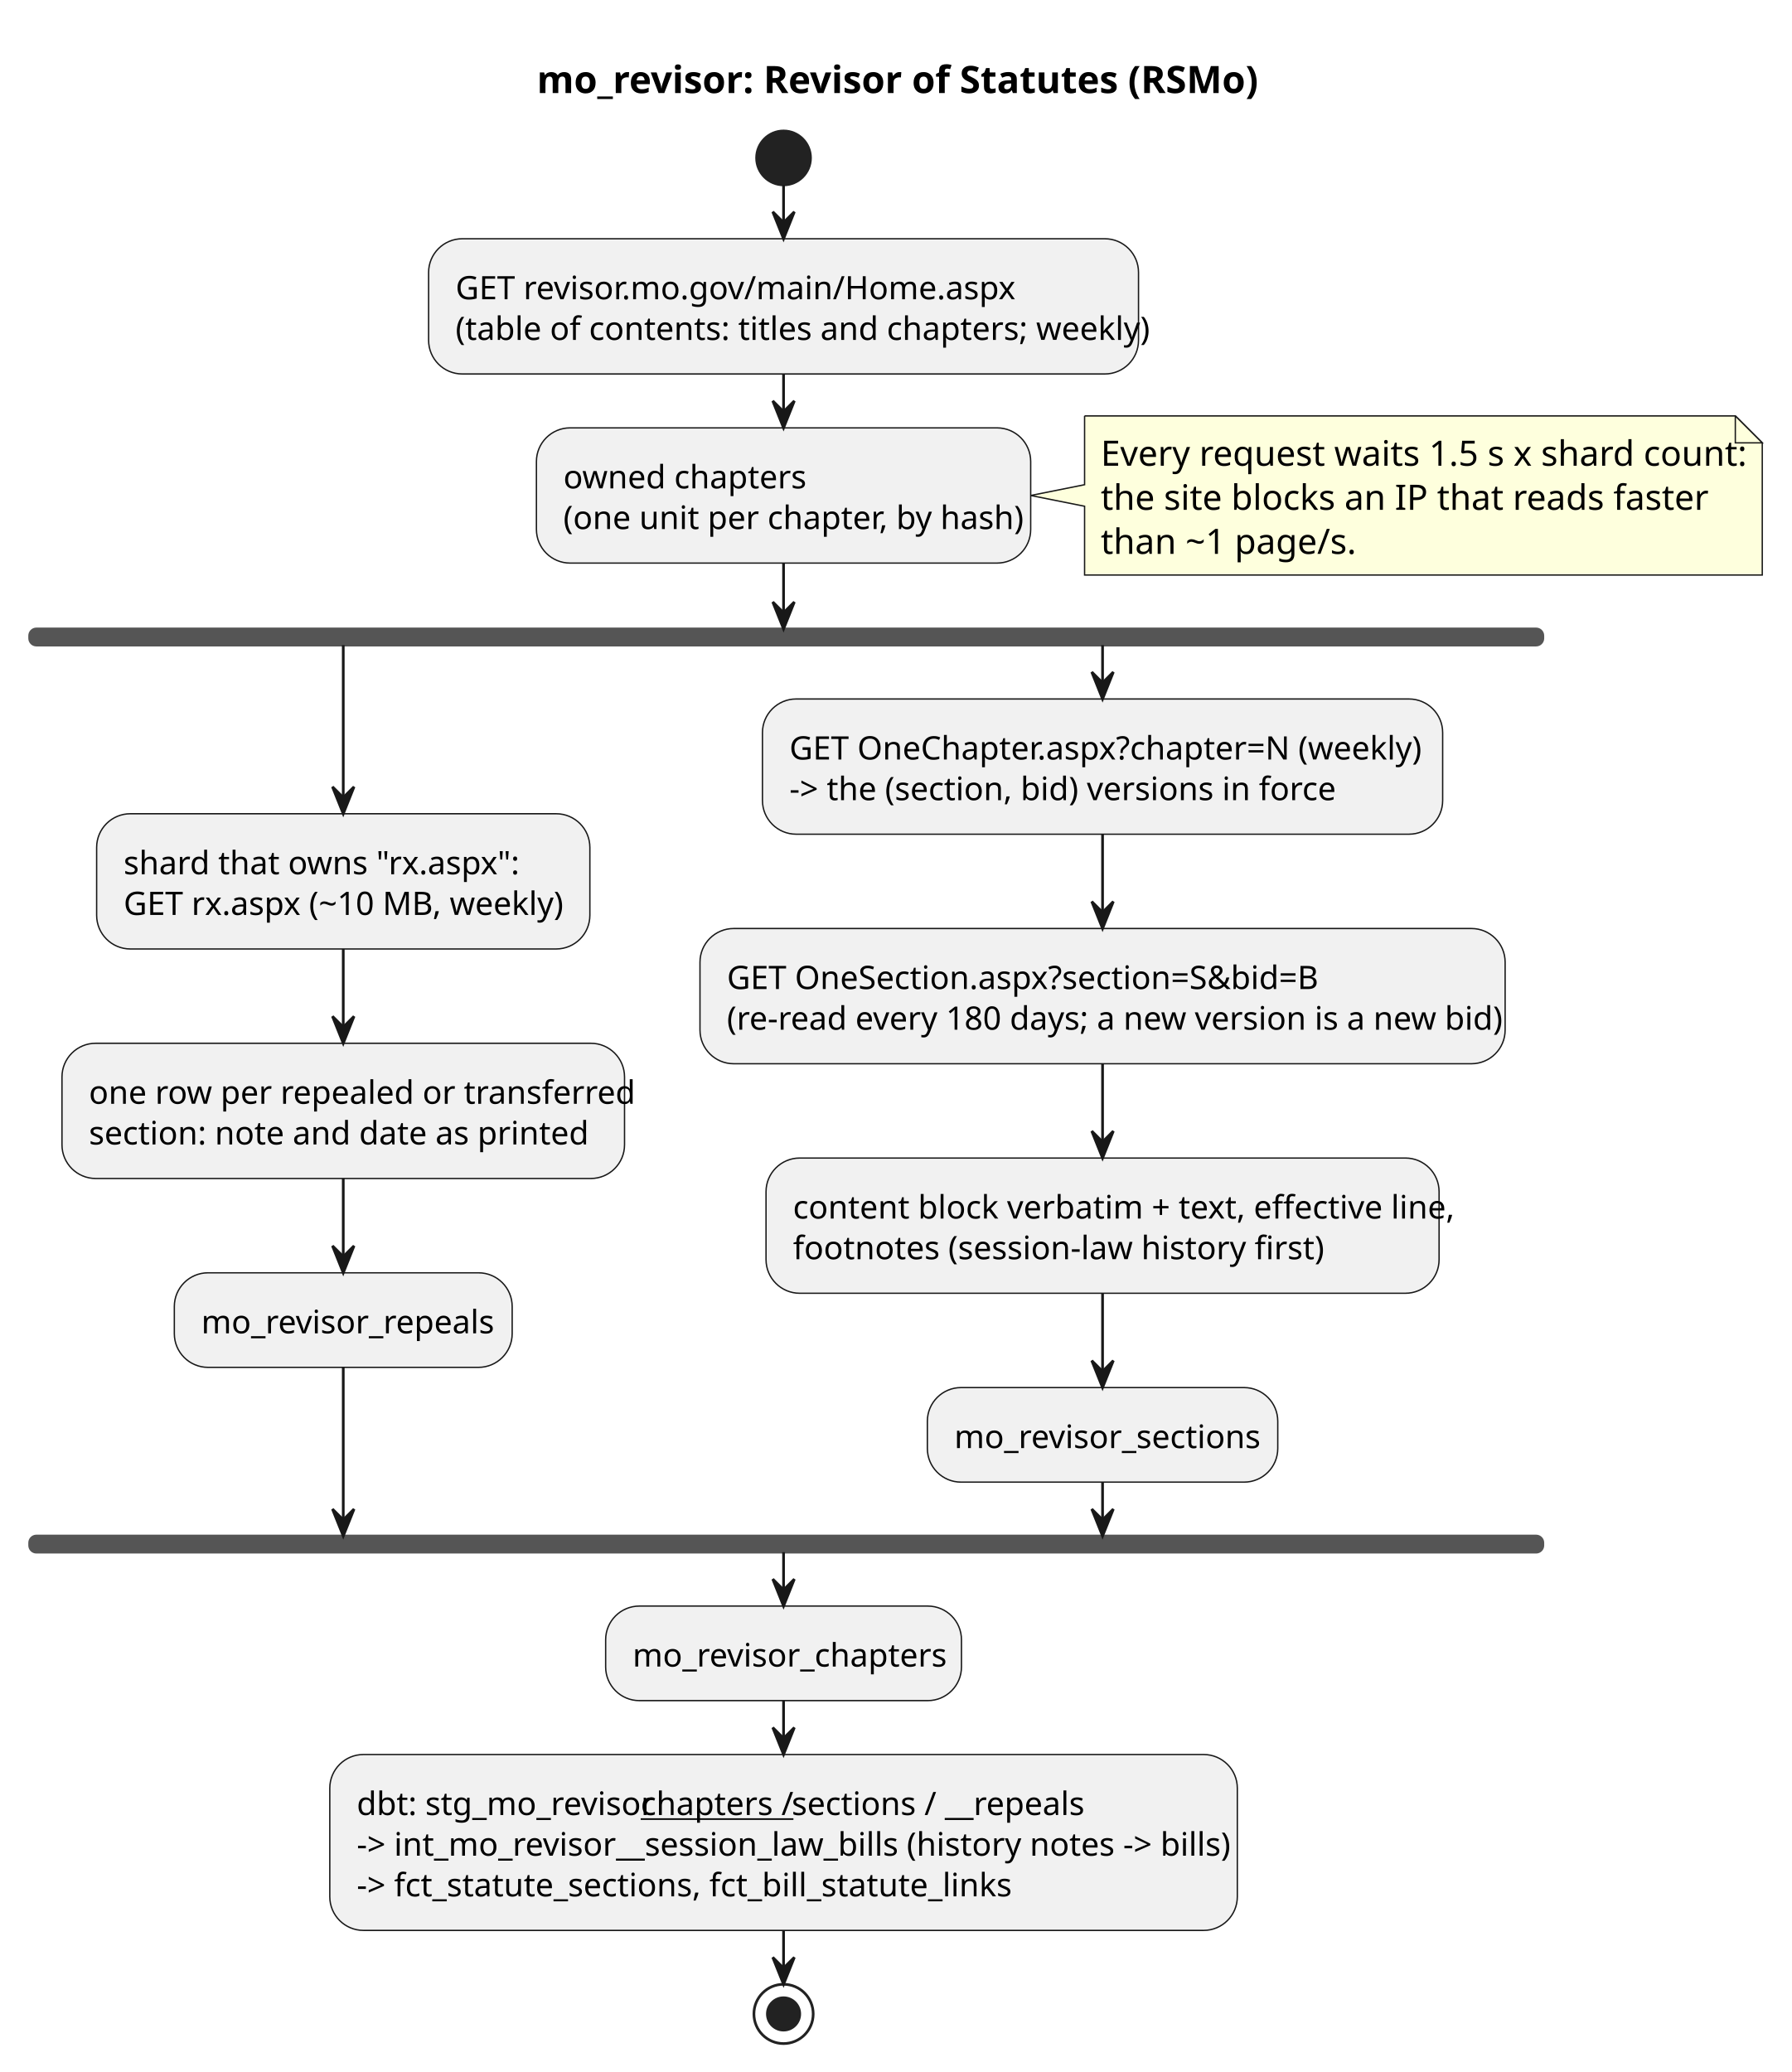
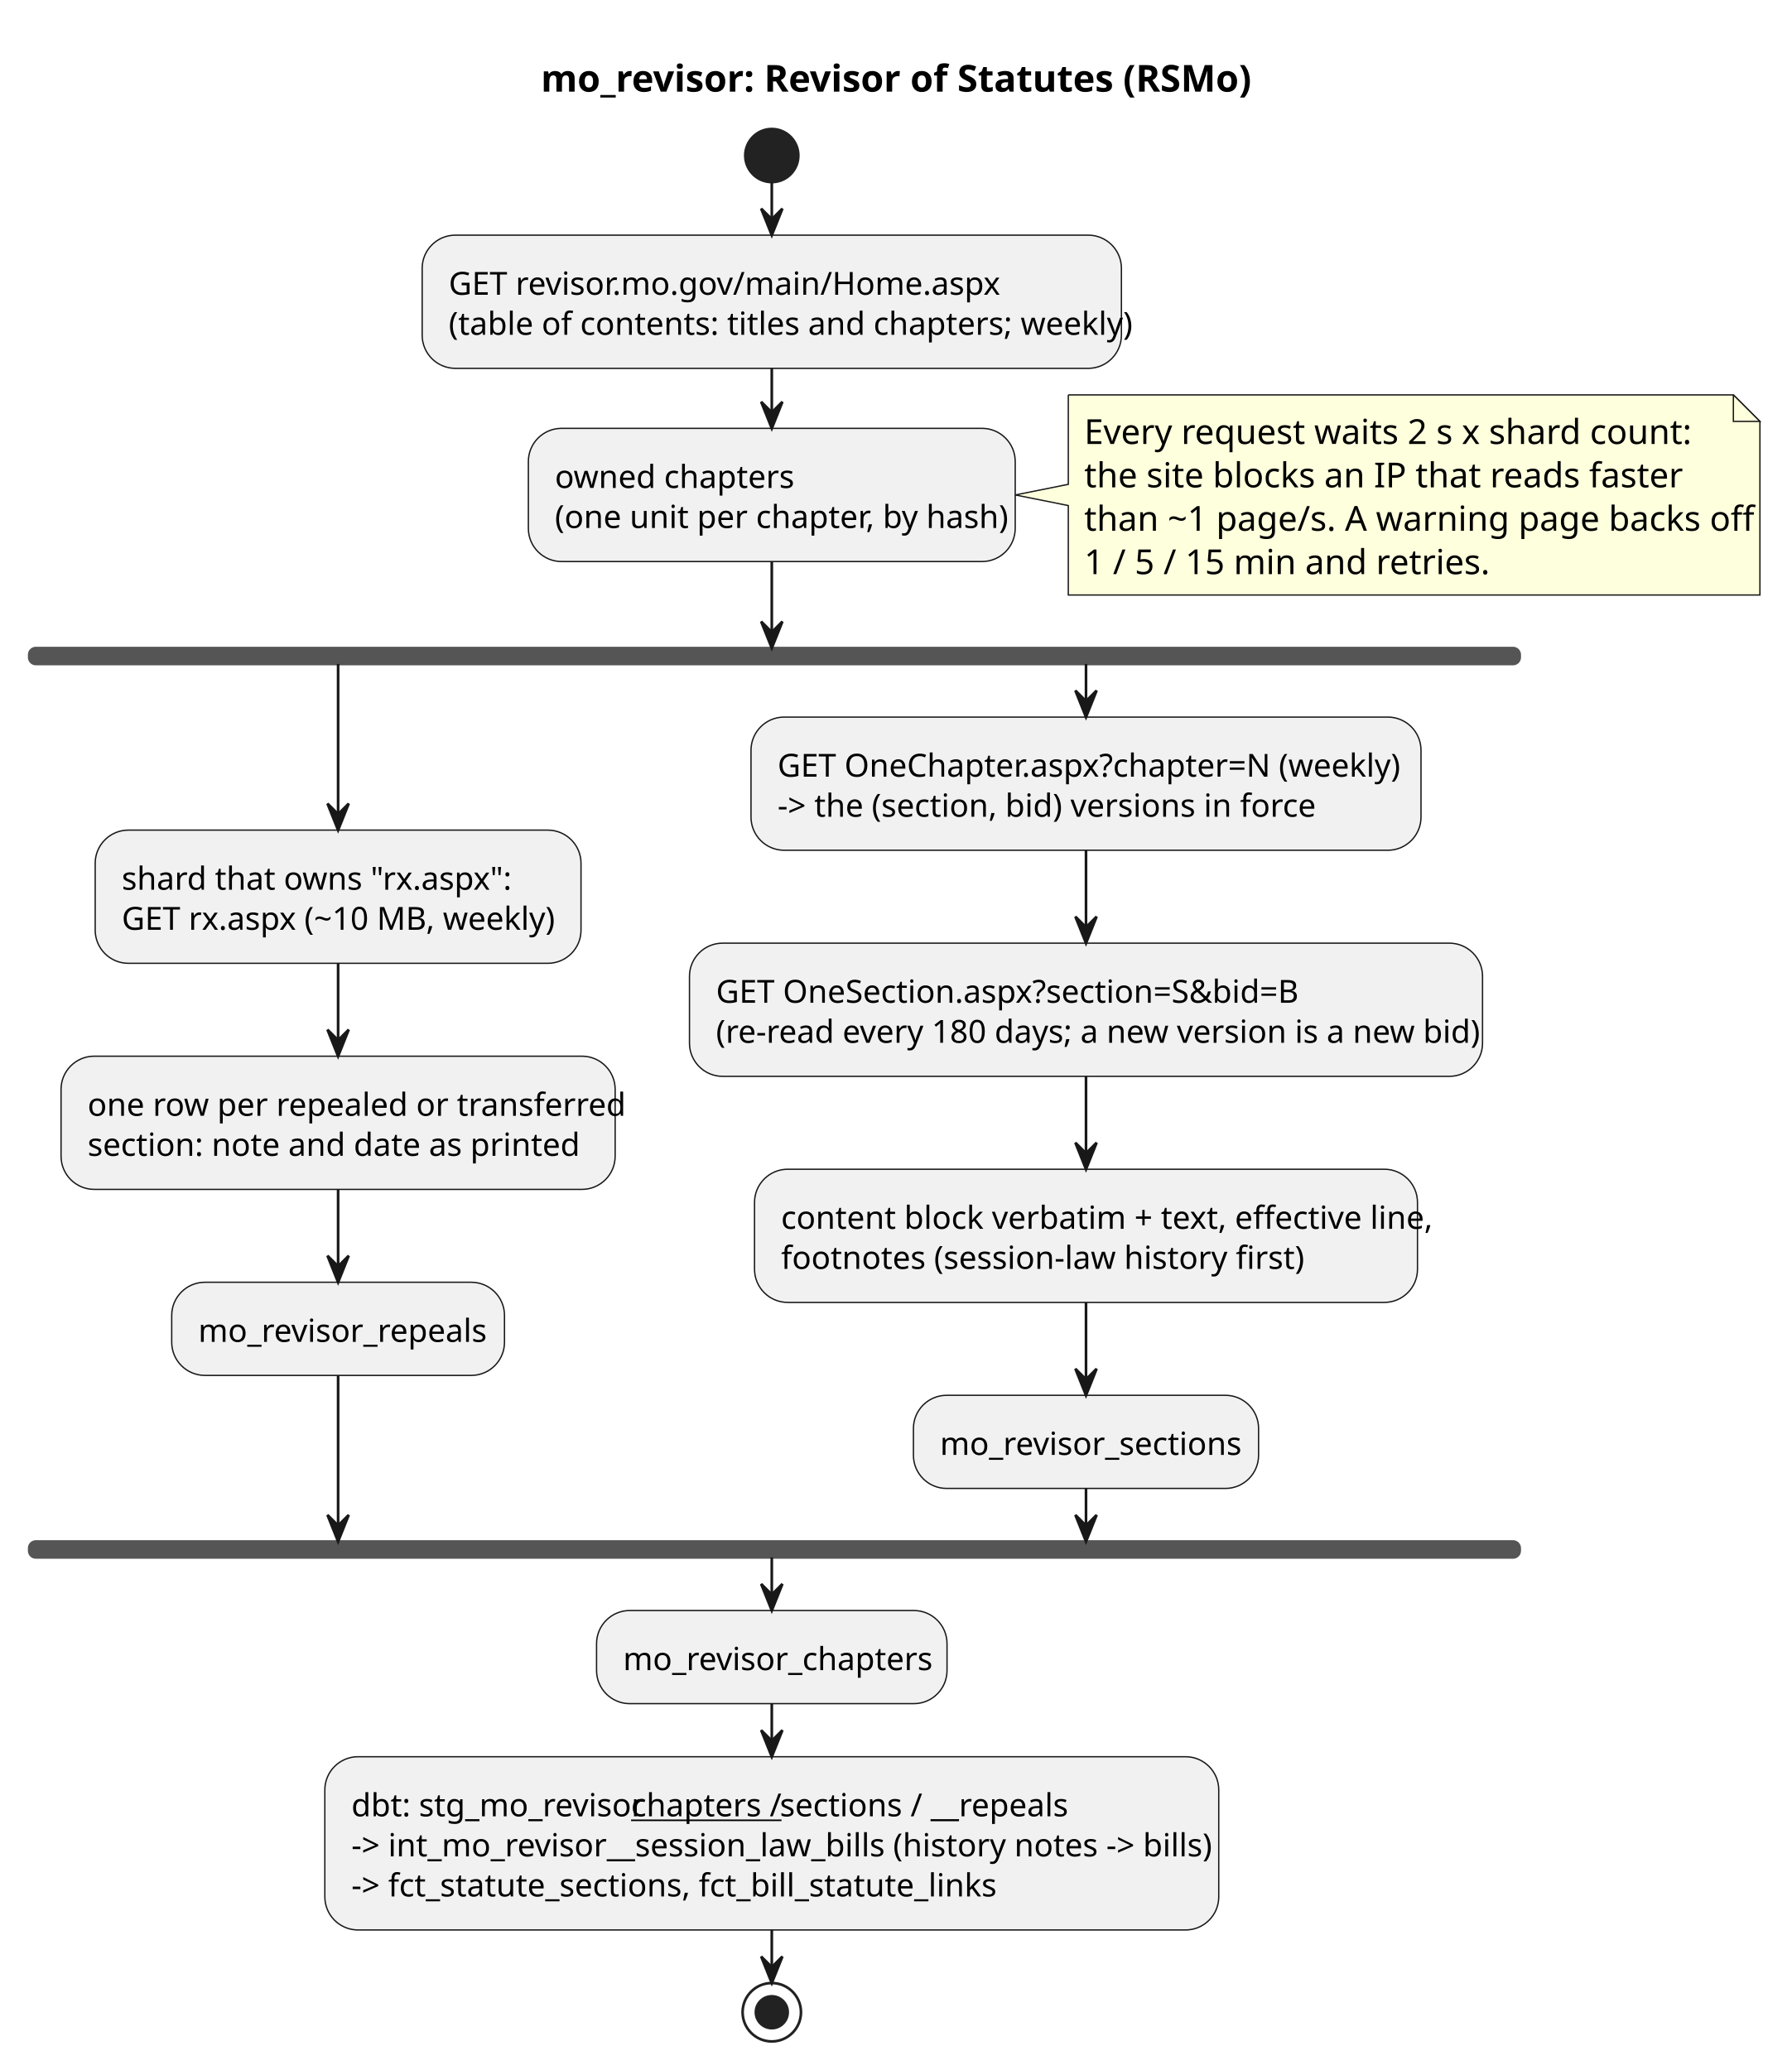
- <svg xmlns="http://www.w3.org/2000/svg" contentStyleType="text/css" height="769px" preserveAspectRatio="none" style="width:665px;height:769px;background:#FFFFFF;" version="1.1" viewBox="0 0 665 769" width="665px" zoomAndPan="magnify">
+ <svg xmlns="http://www.w3.org/2000/svg" contentStyleType="text/css" height="780px" preserveAspectRatio="none" style="width:675px;height:780px;background:#FFFFFF;" version="1.1" viewBox="0 0 675 780" width="675px" zoomAndPan="magnify">
  <defs />
  <g>
-     <text fill="#000000" font-family="sans-serif" font-size="14" font-weight="bold" lengthAdjust="spacing" textLength="264.496" x="199.25" y="34.533">mo_revisor: Revisor of Statutes (RSMo)</text>
+     <text fill="#000000" font-family="sans-serif" font-size="14" font-weight="bold" lengthAdjust="spacing" textLength="264.496" x="203.792" y="34.533">mo_revisor: Revisor of Statutes (RSMo)</text>
    <ellipse cx="290.786" cy="58.609" fill="#222222" rx="10" ry="10" style="stroke:#222222;stroke-width:1.0;" />
    <rect fill="#F1F1F1" height="50.188" rx="12.5" ry="12.5" style="stroke:#181818;stroke-width:0.5;" width="263.457" x="159.058" y="88.609" />
    <text fill="#000000" font-family="sans-serif" font-size="12" lengthAdjust="spacing" textLength="200.062" x="169.058" y="111.066">GET revisor.mo.gov/main/Home.aspx</text>
    <text fill="#000000" font-family="sans-serif" font-size="12" lengthAdjust="spacing" textLength="243.457" x="169.058" y="126.16">(table of contents: titles and chapters; weekly)</text>
-     <path d="M402.501,154.363 L402.501,179.891 L382.501,183.891 L402.501,187.891 L402.501,213.418 A0,0 0 0 0 402.501,213.418 L653.997,213.418 A0,0 0 0 0 653.997,213.418 L653.997,164.363 L643.997,154.363 L402.501,154.363 A0,0 0 0 0 402.501,154.363 " fill="#FEFFDD" style="stroke:#181818;stroke-width:0.5;" />
-     <path d="M643.997,154.363 L643.997,164.363 L653.997,164.363 L643.997,154.363 " fill="#FEFFDD" style="stroke:#181818;stroke-width:0.5;" />
-     <text fill="#000000" font-family="sans-serif" font-size="13" lengthAdjust="spacing" textLength="230.496" x="408.501" y="172.858">Every request waits 1.5 s x shard count:</text>
-     <text fill="#000000" font-family="sans-serif" font-size="13" lengthAdjust="spacing" textLength="213.891" x="408.501" y="189.21">the site blocks an IP that reads faster</text>
-     <text fill="#000000" font-family="sans-serif" font-size="13" lengthAdjust="spacing" textLength="89.991" x="408.501" y="205.561">than ~1 page/s.</text>
-     <rect fill="#F1F1F1" height="50.188" rx="12.5" ry="12.5" style="stroke:#181818;stroke-width:0.5;" width="183.43" x="199.071" y="158.797" />
-     <text fill="#000000" font-family="sans-serif" font-size="12" lengthAdjust="spacing" textLength="84.721" x="209.071" y="181.254">owned chapters</text>
-     <text fill="#000000" font-family="sans-serif" font-size="12" lengthAdjust="spacing" textLength="163.43" x="209.071" y="196.348">(one unit per chapter, by hash)</text>
-     <rect fill="#555555" height="6" rx="2.5" ry="2.5" style="stroke:#555555;stroke-width:1.0;" width="561.572" x="11" y="233.418" />
-     <rect fill="#F1F1F1" height="50.188" rx="12.5" ry="12.5" style="stroke:#181818;stroke-width:0.5;" width="183.043" x="35.864" y="302.012" />
-     <text fill="#000000" font-family="sans-serif" font-size="12" lengthAdjust="spacing" textLength="138.58" x="45.864" y="324.469">shard that owns "rx.aspx":</text>
-     <text fill="#000000" font-family="sans-serif" font-size="12" lengthAdjust="spacing" textLength="163.043" x="45.864" y="339.562">GET rx.aspx (~10 MB, weekly)</text>
-     <rect fill="#F1F1F1" height="50.188" rx="12.5" ry="12.5" style="stroke:#181818;stroke-width:0.5;" width="208.772" x="23" y="387.199" />
-     <text fill="#000000" font-family="sans-serif" font-size="12" lengthAdjust="spacing" textLength="188.772" x="33" y="409.656">one row per repealed or transferred</text>
-     <text fill="#000000" font-family="sans-serif" font-size="12" lengthAdjust="spacing" textLength="174.123" x="33" y="424.75">section: note and date as printed</text>
-     <rect fill="#F1F1F1" height="35.094" rx="12.5" ry="12.5" style="stroke:#181818;stroke-width:0.5;" width="125.381" x="64.695" y="472.387" />
-     <text fill="#000000" font-family="sans-serif" font-size="12" lengthAdjust="spacing" textLength="105.381" x="74.695" y="494.844">mo_revisor_repeals</text>
-     <rect fill="#F1F1F1" height="50.188" rx="12.5" ry="12.5" style="stroke:#181818;stroke-width:0.5;" width="252.435" x="282.954" y="259.418" />
-     <text fill="#000000" font-family="sans-serif" font-size="12" lengthAdjust="spacing" textLength="232.435" x="292.954" y="281.875">GET OneChapter.aspx?chapter=N (weekly)</text>
-     <text fill="#000000" font-family="sans-serif" font-size="12" lengthAdjust="spacing" textLength="193.752" x="292.954" y="296.969">-&gt; the (section, bid) versions in force</text>
-     <rect fill="#F1F1F1" height="50.188" rx="12.5" ry="12.5" style="stroke:#181818;stroke-width:0.5;" width="298.801" x="259.772" y="344.606" />
-     <text fill="#000000" font-family="sans-serif" font-size="12" lengthAdjust="spacing" textLength="218.127" x="269.772" y="367.062">GET OneSection.aspx?section=S&amp;bid=B</text>
-     <text fill="#000000" font-family="sans-serif" font-size="12" lengthAdjust="spacing" textLength="278.801" x="269.772" y="382.156">(re-read every 180 days; a new version is a new bid)</text>
-     <rect fill="#F1F1F1" height="50.188" rx="12.5" ry="12.5" style="stroke:#181818;stroke-width:0.5;" width="249.781" x="284.281" y="429.793" />
-     <text fill="#000000" font-family="sans-serif" font-size="12" lengthAdjust="spacing" textLength="229.781" x="294.281" y="452.25">content block verbatim + text, effective line,</text>
-     <text fill="#000000" font-family="sans-serif" font-size="12" lengthAdjust="spacing" textLength="184.728" x="294.281" y="467.344">footnotes (session-law history first)</text>
-     <rect fill="#F1F1F1" height="35.094" rx="12.5" ry="12.5" style="stroke:#181818;stroke-width:0.5;" width="130.045" x="344.149" y="514.981" />
-     <text fill="#000000" font-family="sans-serif" font-size="12" lengthAdjust="spacing" textLength="110.045" x="354.149" y="537.438">mo_revisor_sections</text>
-     <rect fill="#555555" height="6" rx="2.5" ry="2.5" style="stroke:#555555;stroke-width:1.0;" width="561.572" x="11" y="570.074" />
-     <rect fill="#F1F1F1" height="35.094" rx="12.5" ry="12.5" style="stroke:#181818;stroke-width:0.5;" width="132.049" x="224.762" y="596.074" />
-     <text fill="#000000" font-family="sans-serif" font-size="12" lengthAdjust="spacing" textLength="112.049" x="234.762" y="618.531">mo_revisor_chapters</text>
-     <rect fill="#F1F1F1" height="65.281" rx="12.5" ry="12.5" style="stroke:#181818;stroke-width:0.5;" width="336.799" x="122.387" y="651.168" />
-     <text fill="#000000" font-family="sans-serif" font-size="12" lengthAdjust="spacing" textLength="105.381" x="132.387" y="673.625">dbt: stg_mo_revisor</text>
-     <text fill="#000000" font-family="sans-serif" font-size="12" lengthAdjust="spacing" text-decoration="underline" textLength="52.693" x="237.768" y="673.625">chapters /</text>
-     <text fill="#000000" font-family="sans-serif" font-size="12" lengthAdjust="spacing" textLength="106.728" x="293.795" y="673.625">sections / __repeals</text>
-     <text fill="#000000" font-family="sans-serif" font-size="12" lengthAdjust="spacing" textLength="316.799" x="132.387" y="688.719">-&gt; int_mo_revisor__session_law_bills (history notes -&gt; bills)</text>
-     <text fill="#000000" font-family="sans-serif" font-size="12" lengthAdjust="spacing" textLength="234.457" x="132.387" y="703.812">-&gt; fct_statute_sections, fct_bill_statute_links</text>
-     <ellipse cx="290.786" cy="747.449" fill="none" rx="11" ry="11" style="stroke:#222222;stroke-width:1.0;" />
-     <ellipse cx="290.786" cy="747.449" fill="#222222" rx="6" ry="6" style="stroke:#222222;stroke-width:1.0;" />
+     <path d="M402.501,148.797 L402.501,182.5 L382.501,186.5 L402.501,190.5 L402.501,224.203 A0,0 0 0 0 402.501,224.203 L663.081,224.203 A0,0 0 0 0 663.081,224.203 L663.081,158.797 L653.081,148.797 L402.501,148.797 A0,0 0 0 0 402.501,148.797 " fill="#FEFFDD" style="stroke:#181818;stroke-width:0.5;" />
+     <path d="M653.081,148.797 L653.081,158.797 L663.081,158.797 L653.081,148.797 " fill="#FEFFDD" style="stroke:#181818;stroke-width:0.5;" />
+     <text fill="#000000" font-family="sans-serif" font-size="13" lengthAdjust="spacing" textLength="219.654" x="408.501" y="167.292">Every request waits 2 s x shard count:</text>
+     <text fill="#000000" font-family="sans-serif" font-size="13" lengthAdjust="spacing" textLength="213.891" x="408.501" y="183.644">the site blocks an IP that reads faster</text>
+     <text fill="#000000" font-family="sans-serif" font-size="13" lengthAdjust="spacing" textLength="239.58" x="408.501" y="199.995">than ~1 page/s. A warning page backs off</text>
+     <text fill="#000000" font-family="sans-serif" font-size="13" lengthAdjust="spacing" textLength="143.793" x="408.501" y="216.347">1 / 5 / 15 min and retries.</text>
+     <rect fill="#F1F1F1" height="50.188" rx="12.5" ry="12.5" style="stroke:#181818;stroke-width:0.5;" width="183.43" x="199.071" y="161.406" />
+     <text fill="#000000" font-family="sans-serif" font-size="12" lengthAdjust="spacing" textLength="84.721" x="209.071" y="183.863">owned chapters</text>
+     <text fill="#000000" font-family="sans-serif" font-size="12" lengthAdjust="spacing" textLength="163.43" x="209.071" y="198.957">(one unit per chapter, by hash)</text>
+     <rect fill="#555555" height="6" rx="2.5" ry="2.5" style="stroke:#555555;stroke-width:1.0;" width="561.572" x="11" y="244.203" />
+     <rect fill="#F1F1F1" height="50.188" rx="12.5" ry="12.5" style="stroke:#181818;stroke-width:0.5;" width="183.043" x="35.864" y="312.797" />
+     <text fill="#000000" font-family="sans-serif" font-size="12" lengthAdjust="spacing" textLength="138.58" x="45.864" y="335.254">shard that owns "rx.aspx":</text>
+     <text fill="#000000" font-family="sans-serif" font-size="12" lengthAdjust="spacing" textLength="163.043" x="45.864" y="350.348">GET rx.aspx (~10 MB, weekly)</text>
+     <rect fill="#F1F1F1" height="50.188" rx="12.5" ry="12.5" style="stroke:#181818;stroke-width:0.5;" width="208.772" x="23" y="397.984" />
+     <text fill="#000000" font-family="sans-serif" font-size="12" lengthAdjust="spacing" textLength="188.772" x="33" y="420.441">one row per repealed or transferred</text>
+     <text fill="#000000" font-family="sans-serif" font-size="12" lengthAdjust="spacing" textLength="174.123" x="33" y="435.535">section: note and date as printed</text>
+     <rect fill="#F1F1F1" height="35.094" rx="12.5" ry="12.5" style="stroke:#181818;stroke-width:0.5;" width="125.381" x="64.695" y="483.172" />
+     <text fill="#000000" font-family="sans-serif" font-size="12" lengthAdjust="spacing" textLength="105.381" x="74.695" y="505.629">mo_revisor_repeals</text>
+     <rect fill="#F1F1F1" height="50.188" rx="12.5" ry="12.5" style="stroke:#181818;stroke-width:0.5;" width="252.435" x="282.954" y="270.203" />
+     <text fill="#000000" font-family="sans-serif" font-size="12" lengthAdjust="spacing" textLength="232.435" x="292.954" y="292.66">GET OneChapter.aspx?chapter=N (weekly)</text>
+     <text fill="#000000" font-family="sans-serif" font-size="12" lengthAdjust="spacing" textLength="193.752" x="292.954" y="307.754">-&gt; the (section, bid) versions in force</text>
+     <rect fill="#F1F1F1" height="50.188" rx="12.5" ry="12.5" style="stroke:#181818;stroke-width:0.5;" width="298.801" x="259.772" y="355.391" />
+     <text fill="#000000" font-family="sans-serif" font-size="12" lengthAdjust="spacing" textLength="218.127" x="269.772" y="377.848">GET OneSection.aspx?section=S&amp;bid=B</text>
+     <text fill="#000000" font-family="sans-serif" font-size="12" lengthAdjust="spacing" textLength="278.801" x="269.772" y="392.941">(re-read every 180 days; a new version is a new bid)</text>
+     <rect fill="#F1F1F1" height="50.188" rx="12.5" ry="12.5" style="stroke:#181818;stroke-width:0.5;" width="249.781" x="284.281" y="440.578" />
+     <text fill="#000000" font-family="sans-serif" font-size="12" lengthAdjust="spacing" textLength="229.781" x="294.281" y="463.035">content block verbatim + text, effective line,</text>
+     <text fill="#000000" font-family="sans-serif" font-size="12" lengthAdjust="spacing" textLength="184.728" x="294.281" y="478.129">footnotes (session-law history first)</text>
+     <rect fill="#F1F1F1" height="35.094" rx="12.5" ry="12.5" style="stroke:#181818;stroke-width:0.5;" width="130.045" x="344.149" y="525.766" />
+     <text fill="#000000" font-family="sans-serif" font-size="12" lengthAdjust="spacing" textLength="110.045" x="354.149" y="548.223">mo_revisor_sections</text>
+     <rect fill="#555555" height="6" rx="2.5" ry="2.5" style="stroke:#555555;stroke-width:1.0;" width="561.572" x="11" y="580.859" />
+     <rect fill="#F1F1F1" height="35.094" rx="12.5" ry="12.5" style="stroke:#181818;stroke-width:0.5;" width="132.049" x="224.762" y="606.859" />
+     <text fill="#000000" font-family="sans-serif" font-size="12" lengthAdjust="spacing" textLength="112.049" x="234.762" y="629.316">mo_revisor_chapters</text>
+     <rect fill="#F1F1F1" height="65.281" rx="12.5" ry="12.5" style="stroke:#181818;stroke-width:0.5;" width="336.799" x="122.387" y="661.953" />
+     <text fill="#000000" font-family="sans-serif" font-size="12" lengthAdjust="spacing" textLength="105.381" x="132.387" y="684.41">dbt: stg_mo_revisor</text>
+     <text fill="#000000" font-family="sans-serif" font-size="12" lengthAdjust="spacing" text-decoration="underline" textLength="52.693" x="237.768" y="684.41">chapters /</text>
+     <text fill="#000000" font-family="sans-serif" font-size="12" lengthAdjust="spacing" textLength="106.728" x="293.795" y="684.41">sections / __repeals</text>
+     <text fill="#000000" font-family="sans-serif" font-size="12" lengthAdjust="spacing" textLength="316.799" x="132.387" y="699.504">-&gt; int_mo_revisor__session_law_bills (history notes -&gt; bills)</text>
+     <text fill="#000000" font-family="sans-serif" font-size="12" lengthAdjust="spacing" textLength="234.457" x="132.387" y="714.598">-&gt; fct_statute_sections, fct_bill_statute_links</text>
+     <ellipse cx="290.786" cy="758.234" fill="none" rx="11" ry="11" style="stroke:#222222;stroke-width:1.0;" />
+     <ellipse cx="290.786" cy="758.234" fill="#222222" rx="6" ry="6" style="stroke:#222222;stroke-width:1.0;" />
    <line style="stroke:#181818;stroke-width:1.0;" x1="290.786" x2="290.786" y1="68.609" y2="88.609" />
    <polygon fill="#181818" points="286.786,78.609,290.786,88.609,294.786,78.609,290.786,82.609" style="stroke:#181818;stroke-width:1.0;" />
-     <line style="stroke:#181818;stroke-width:1.0;" x1="290.786" x2="290.786" y1="138.797" y2="158.797" />
-     <polygon fill="#181818" points="286.786,148.797,290.786,158.797,294.786,148.797,290.786,152.797" style="stroke:#181818;stroke-width:1.0;" />
-     <line style="stroke:#181818;stroke-width:1.0;" x1="127.386" x2="127.386" y1="352.199" y2="387.199" />
-     <polygon fill="#181818" points="123.386,377.199,127.386,387.199,131.386,377.199,127.386,381.199" style="stroke:#181818;stroke-width:1.0;" />
-     <line style="stroke:#181818;stroke-width:1.0;" x1="127.386" x2="127.386" y1="437.387" y2="472.387" />
-     <polygon fill="#181818" points="123.386,462.387,127.386,472.387,131.386,462.387,127.386,466.387" style="stroke:#181818;stroke-width:1.0;" />
-     <line style="stroke:#181818;stroke-width:1.0;" x1="409.172" x2="409.172" y1="309.606" y2="344.606" />
-     <polygon fill="#181818" points="405.172,334.606,409.172,344.606,413.172,334.606,409.172,338.606" style="stroke:#181818;stroke-width:1.0;" />
-     <line style="stroke:#181818;stroke-width:1.0;" x1="409.172" x2="409.172" y1="394.793" y2="429.793" />
-     <polygon fill="#181818" points="405.172,419.793,409.172,429.793,413.172,419.793,409.172,423.793" style="stroke:#181818;stroke-width:1.0;" />
-     <line style="stroke:#181818;stroke-width:1.0;" x1="409.172" x2="409.172" y1="479.981" y2="514.981" />
-     <polygon fill="#181818" points="405.172,504.981,409.172,514.981,413.172,504.981,409.172,508.981" style="stroke:#181818;stroke-width:1.0;" />
-     <line style="stroke:#181818;stroke-width:1.0;" x1="127.386" x2="127.386" y1="239.418" y2="302.012" />
-     <polygon fill="#181818" points="123.386,292.012,127.386,302.012,131.386,292.012,127.386,296.012" style="stroke:#181818;stroke-width:1.0;" />
-     <line style="stroke:#181818;stroke-width:1.0;" x1="409.172" x2="409.172" y1="239.418" y2="259.418" />
-     <polygon fill="#181818" points="405.172,249.418,409.172,259.418,413.172,249.418,409.172,253.418" style="stroke:#181818;stroke-width:1.0;" />
-     <line style="stroke:#181818;stroke-width:1.0;" x1="127.386" x2="127.386" y1="507.481" y2="570.074" />
-     <polygon fill="#181818" points="123.386,560.074,127.386,570.074,131.386,560.074,127.386,564.074" style="stroke:#181818;stroke-width:1.0;" />
-     <line style="stroke:#181818;stroke-width:1.0;" x1="409.172" x2="409.172" y1="550.074" y2="570.074" />
-     <polygon fill="#181818" points="405.172,560.074,409.172,570.074,413.172,560.074,409.172,564.074" style="stroke:#181818;stroke-width:1.0;" />
-     <line style="stroke:#181818;stroke-width:1.0;" x1="290.786" x2="290.786" y1="208.984" y2="233.418" />
-     <polygon fill="#181818" points="286.786,223.418,290.786,233.418,294.786,223.418,290.786,227.418" style="stroke:#181818;stroke-width:1.0;" />
-     <line style="stroke:#181818;stroke-width:1.0;" x1="290.786" x2="290.786" y1="576.074" y2="596.074" />
-     <polygon fill="#181818" points="286.786,586.074,290.786,596.074,294.786,586.074,290.786,590.074" style="stroke:#181818;stroke-width:1.0;" />
-     <line style="stroke:#181818;stroke-width:1.0;" x1="290.786" x2="290.786" y1="631.168" y2="651.168" />
-     <polygon fill="#181818" points="286.786,641.168,290.786,651.168,294.786,641.168,290.786,645.168" style="stroke:#181818;stroke-width:1.0;" />
-     <line style="stroke:#181818;stroke-width:1.0;" x1="290.786" x2="290.786" y1="716.449" y2="736.449" />
-     <polygon fill="#181818" points="286.786,726.449,290.786,736.449,294.786,726.449,290.786,730.449" style="stroke:#181818;stroke-width:1.0;" />
+     <line style="stroke:#181818;stroke-width:1.0;" x1="290.786" x2="290.786" y1="138.797" y2="161.406" />
+     <polygon fill="#181818" points="286.786,151.406,290.786,161.406,294.786,151.406,290.786,155.406" style="stroke:#181818;stroke-width:1.0;" />
+     <line style="stroke:#181818;stroke-width:1.0;" x1="127.386" x2="127.386" y1="362.984" y2="397.984" />
+     <polygon fill="#181818" points="123.386,387.984,127.386,397.984,131.386,387.984,127.386,391.984" style="stroke:#181818;stroke-width:1.0;" />
+     <line style="stroke:#181818;stroke-width:1.0;" x1="127.386" x2="127.386" y1="448.172" y2="483.172" />
+     <polygon fill="#181818" points="123.386,473.172,127.386,483.172,131.386,473.172,127.386,477.172" style="stroke:#181818;stroke-width:1.0;" />
+     <line style="stroke:#181818;stroke-width:1.0;" x1="409.172" x2="409.172" y1="320.391" y2="355.391" />
+     <polygon fill="#181818" points="405.172,345.391,409.172,355.391,413.172,345.391,409.172,349.391" style="stroke:#181818;stroke-width:1.0;" />
+     <line style="stroke:#181818;stroke-width:1.0;" x1="409.172" x2="409.172" y1="405.578" y2="440.578" />
+     <polygon fill="#181818" points="405.172,430.578,409.172,440.578,413.172,430.578,409.172,434.578" style="stroke:#181818;stroke-width:1.0;" />
+     <line style="stroke:#181818;stroke-width:1.0;" x1="409.172" x2="409.172" y1="490.766" y2="525.766" />
+     <polygon fill="#181818" points="405.172,515.766,409.172,525.766,413.172,515.766,409.172,519.766" style="stroke:#181818;stroke-width:1.0;" />
+     <line style="stroke:#181818;stroke-width:1.0;" x1="127.386" x2="127.386" y1="250.203" y2="312.797" />
+     <polygon fill="#181818" points="123.386,302.797,127.386,312.797,131.386,302.797,127.386,306.797" style="stroke:#181818;stroke-width:1.0;" />
+     <line style="stroke:#181818;stroke-width:1.0;" x1="409.172" x2="409.172" y1="250.203" y2="270.203" />
+     <polygon fill="#181818" points="405.172,260.203,409.172,270.203,413.172,260.203,409.172,264.203" style="stroke:#181818;stroke-width:1.0;" />
+     <line style="stroke:#181818;stroke-width:1.0;" x1="127.386" x2="127.386" y1="518.266" y2="580.859" />
+     <polygon fill="#181818" points="123.386,570.859,127.386,580.859,131.386,570.859,127.386,574.859" style="stroke:#181818;stroke-width:1.0;" />
+     <line style="stroke:#181818;stroke-width:1.0;" x1="409.172" x2="409.172" y1="560.859" y2="580.859" />
+     <polygon fill="#181818" points="405.172,570.859,409.172,580.859,413.172,570.859,409.172,574.859" style="stroke:#181818;stroke-width:1.0;" />
+     <line style="stroke:#181818;stroke-width:1.0;" x1="290.786" x2="290.786" y1="211.594" y2="244.203" />
+     <polygon fill="#181818" points="286.786,234.203,290.786,244.203,294.786,234.203,290.786,238.203" style="stroke:#181818;stroke-width:1.0;" />
+     <line style="stroke:#181818;stroke-width:1.0;" x1="290.786" x2="290.786" y1="586.859" y2="606.859" />
+     <polygon fill="#181818" points="286.786,596.859,290.786,606.859,294.786,596.859,290.786,600.859" style="stroke:#181818;stroke-width:1.0;" />
+     <line style="stroke:#181818;stroke-width:1.0;" x1="290.786" x2="290.786" y1="641.953" y2="661.953" />
+     <polygon fill="#181818" points="286.786,651.953,290.786,661.953,294.786,651.953,290.786,655.953" style="stroke:#181818;stroke-width:1.0;" />
+     <line style="stroke:#181818;stroke-width:1.0;" x1="290.786" x2="290.786" y1="727.234" y2="747.234" />
+     <polygon fill="#181818" points="286.786,737.234,290.786,747.234,294.786,737.234,290.786,741.234" style="stroke:#181818;stroke-width:1.0;" />
  </g>
</svg>
